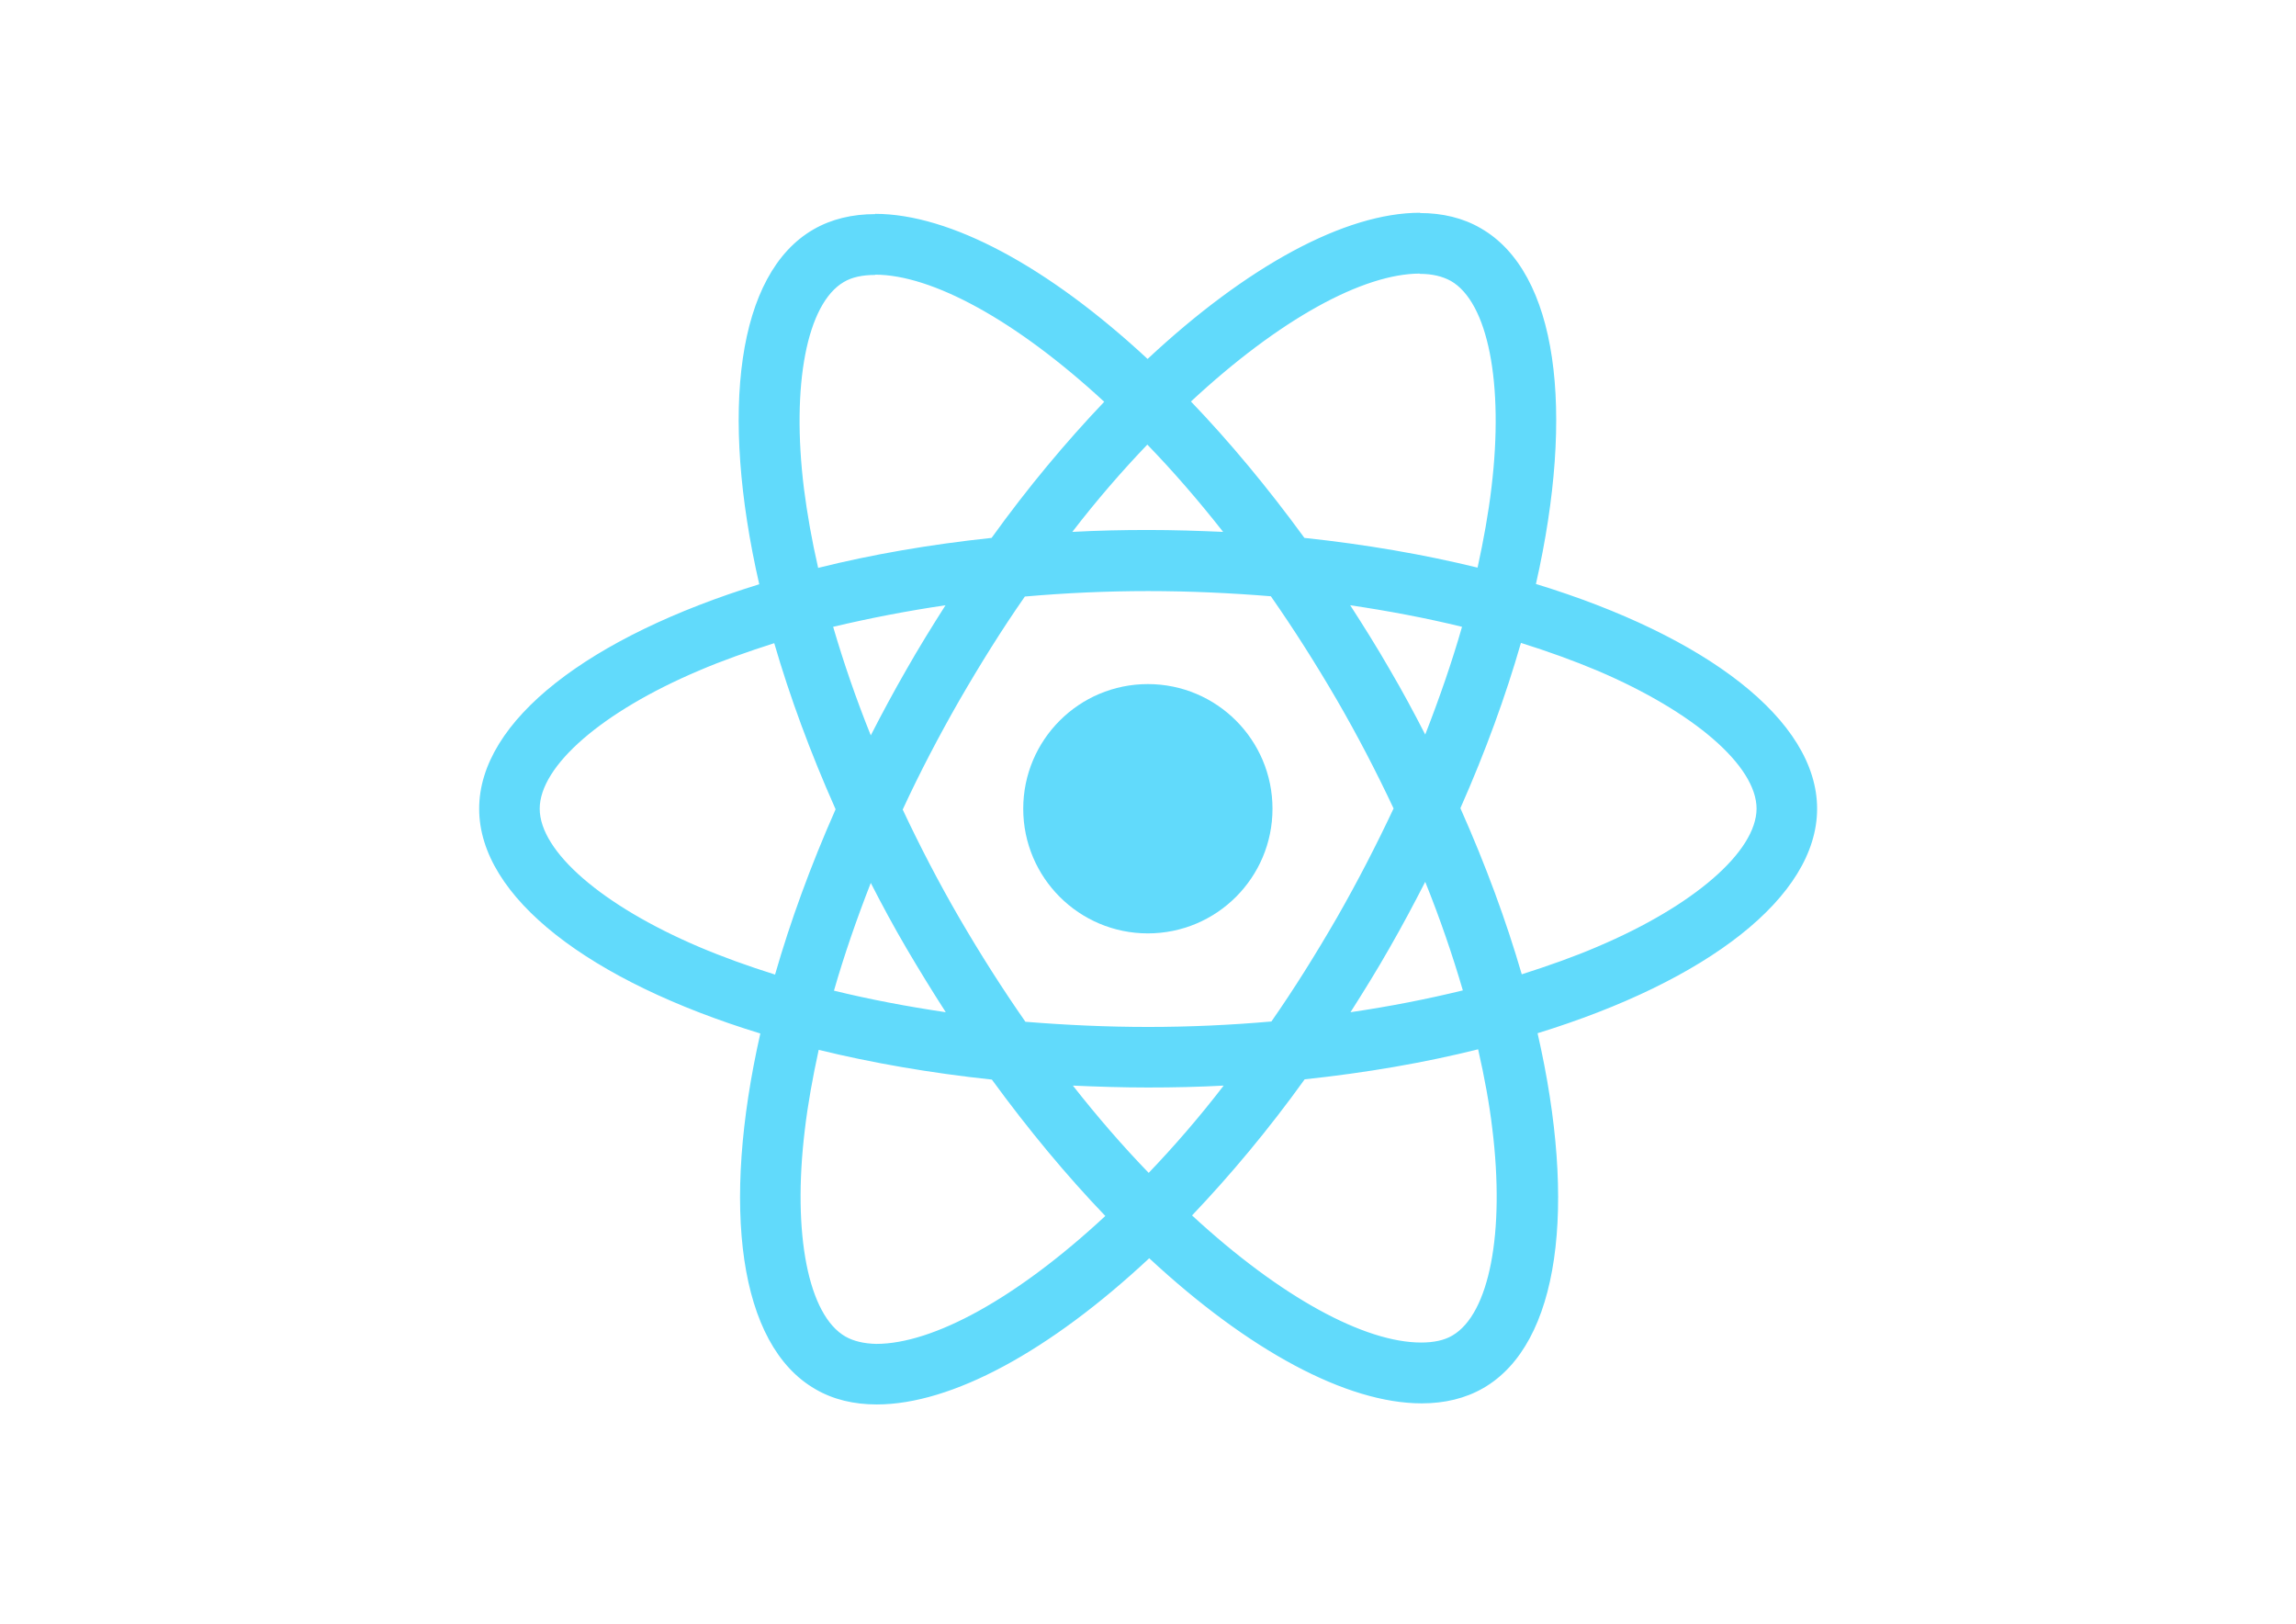
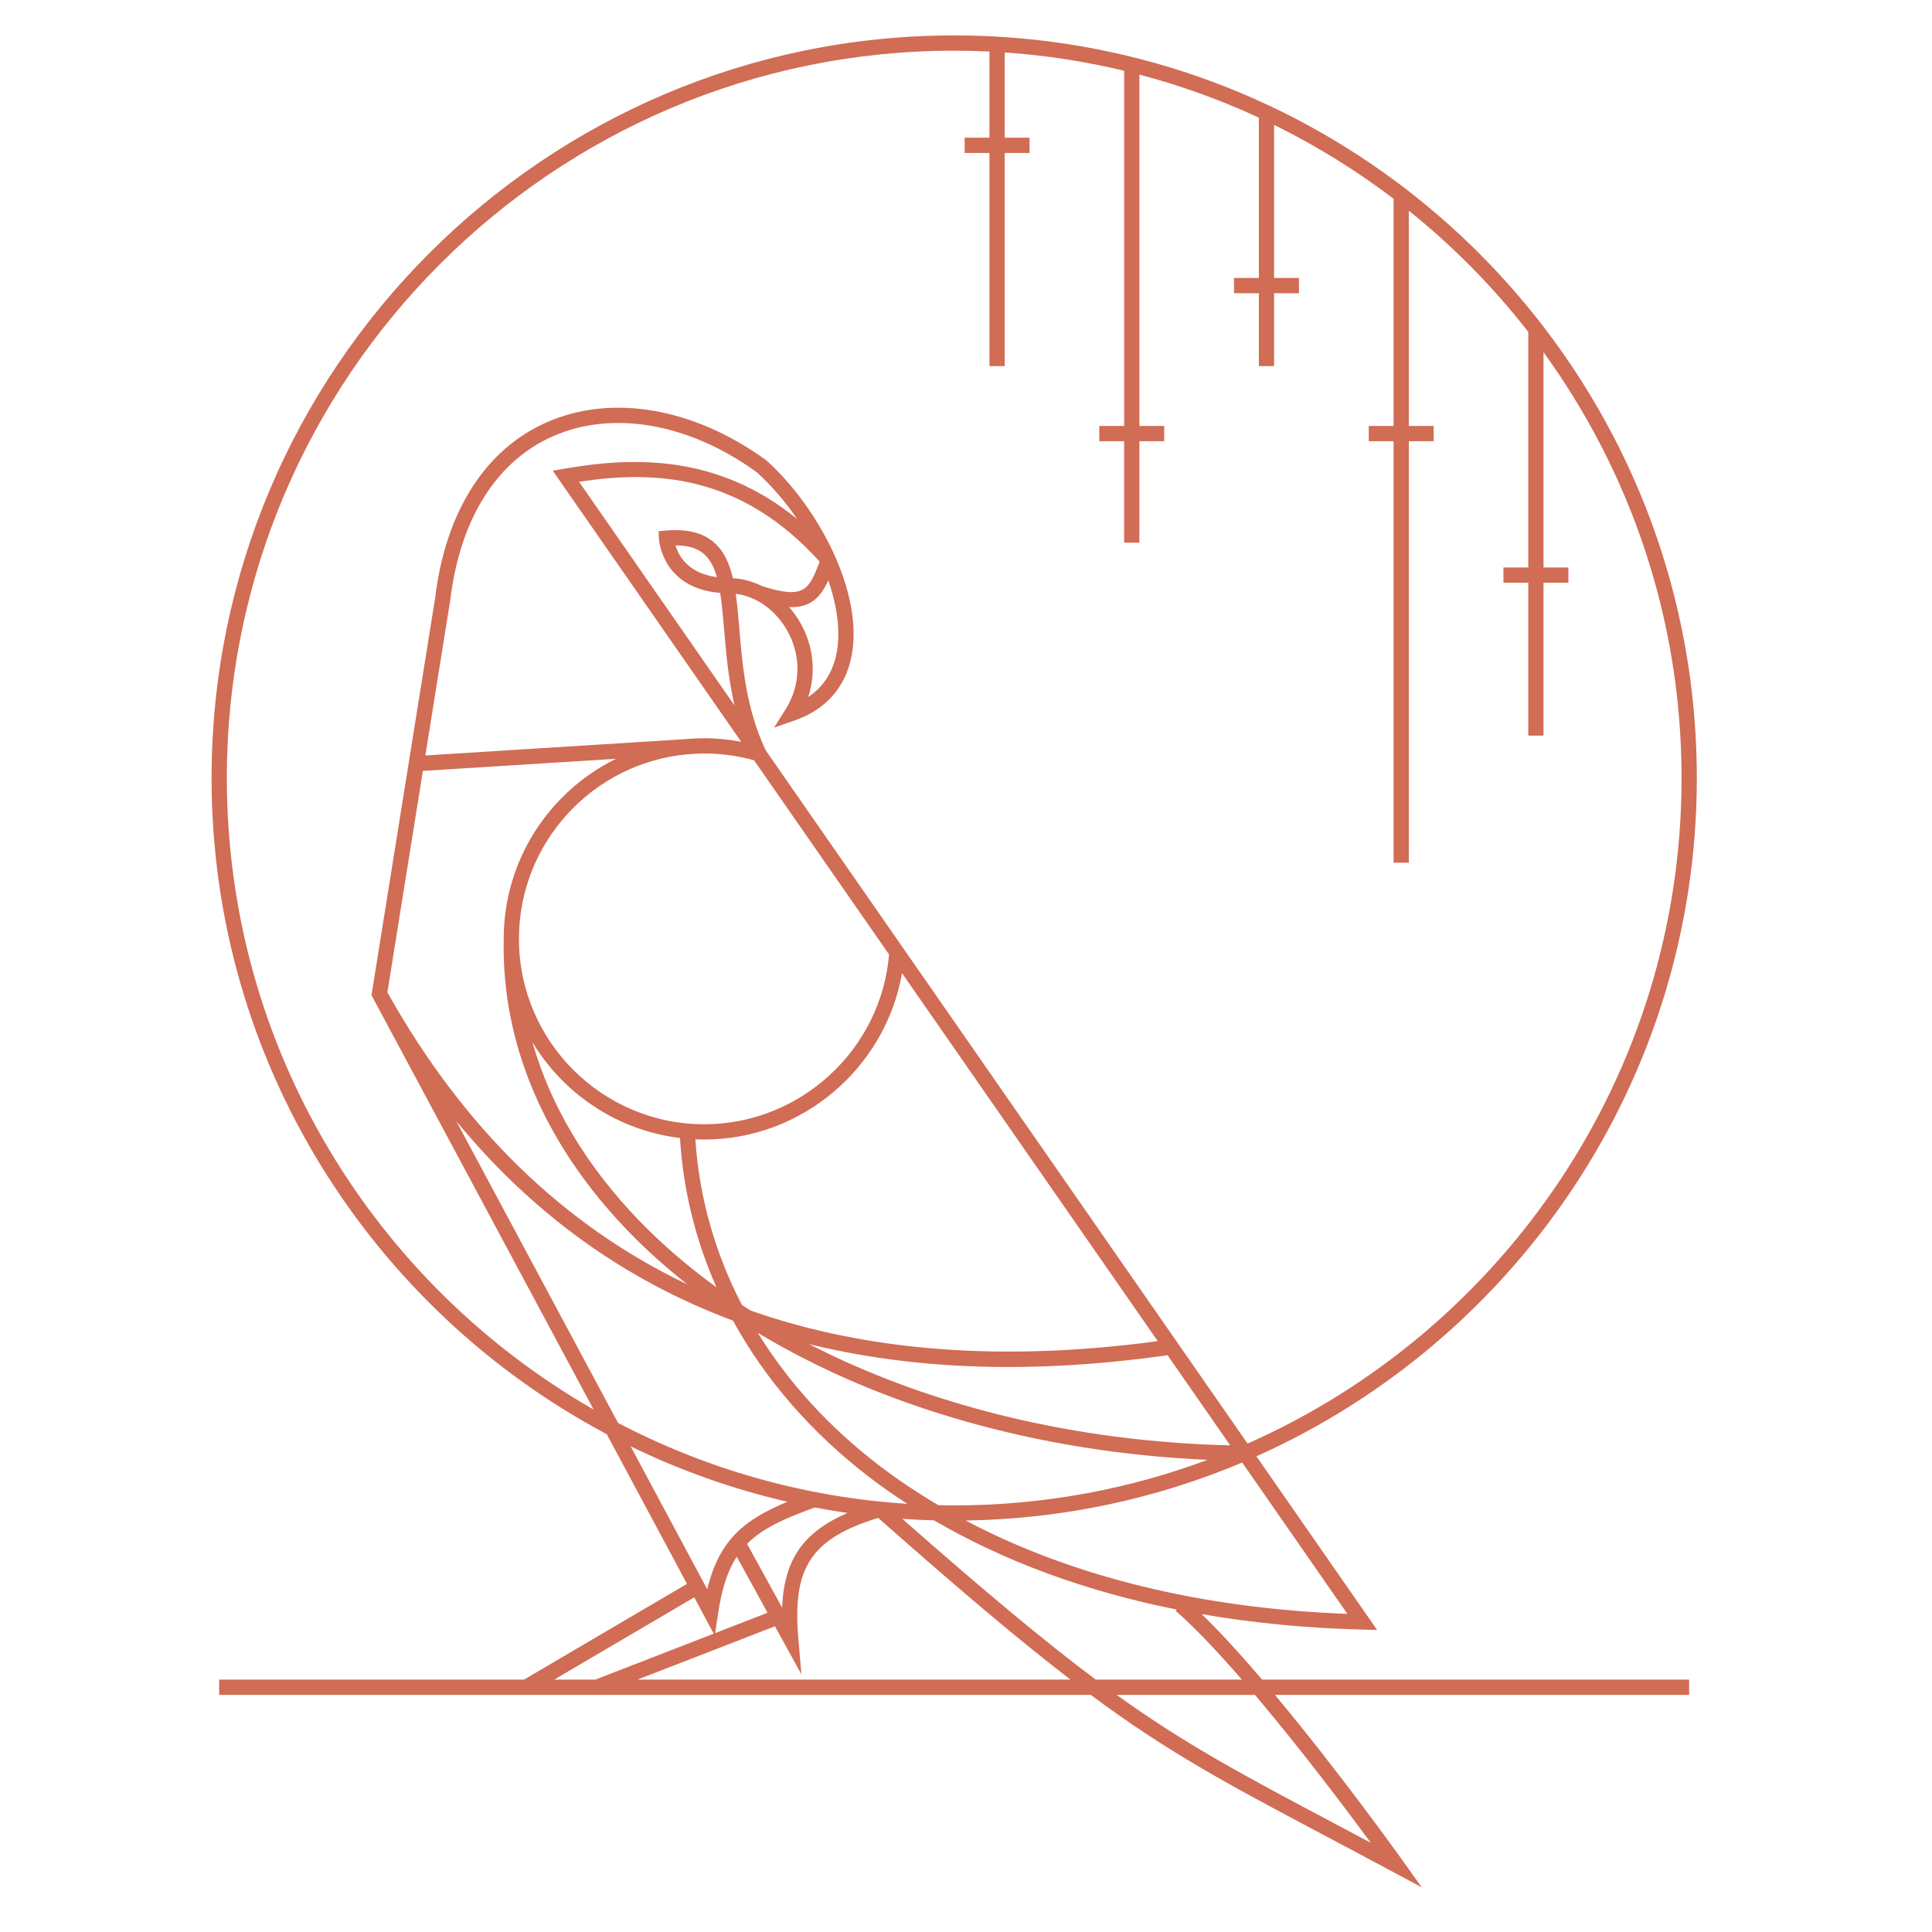
- <svg xmlns="http://www.w3.org/2000/svg" viewBox="0 0 841.9 595.3">
-   <g fill="#61DAFB">
-     <path d="M666.3 296.5c0-32.5-40.7-63.3-103.1-82.4 14.4-63.6 8-114.2-20.2-130.4-6.5-3.8-14.1-5.6-22.4-5.6v22.3c4.6 0 8.3.9 11.4 2.6 13.6 7.8 19.5 37.5 14.9 75.7-1.1 9.4-2.9 19.3-5.1 29.4-19.6-4.8-41-8.5-63.5-10.9-13.5-18.5-27.5-35.3-41.6-50 32.6-30.3 63.2-46.9 84-46.9V78c-27.5 0-63.5 19.6-99.9 53.6-36.4-33.8-72.4-53.2-99.9-53.2v22.3c20.7 0 51.4 16.5 84 46.6-14 14.7-28 31.4-41.3 49.9-22.6 2.4-44 6.1-63.6 11-2.3-10-4-19.7-5.2-29-4.7-38.2 1.1-67.9 14.6-75.8 3-1.8 6.9-2.6 11.5-2.6V78.5c-8.4 0-16 1.8-22.6 5.6-28.1 16.2-34.4 66.7-19.9 130.1-62.2 19.2-102.7 49.9-102.7 82.3 0 32.5 40.7 63.3 103.1 82.4-14.4 63.6-8 114.2 20.2 130.4 6.5 3.8 14.1 5.6 22.5 5.6 27.5 0 63.5-19.6 99.9-53.6 36.4 33.8 72.4 53.2 99.9 53.2 8.4 0 16-1.8 22.6-5.6 28.1-16.2 34.4-66.7 19.9-130.1 62-19.1 102.5-49.9 102.5-82.3zm-130.2-66.7c-3.7 12.9-8.3 26.2-13.5 39.5-4.1-8-8.4-16-13.1-24-4.6-8-9.5-15.8-14.4-23.4 14.2 2.1 27.9 4.7 41 7.9zm-45.8 106.5c-7.8 13.5-15.8 26.3-24.1 38.2-14.9 1.3-30 2-45.2 2-15.1 0-30.2-.7-45-1.9-8.3-11.9-16.4-24.6-24.2-38-7.6-13.1-14.5-26.4-20.8-39.8 6.2-13.4 13.2-26.8 20.7-39.9 7.8-13.5 15.8-26.3 24.1-38.2 14.9-1.3 30-2 45.2-2 15.1 0 30.2.7 45 1.9 8.3 11.9 16.4 24.6 24.2 38 7.6 13.1 14.5 26.4 20.8 39.8-6.3 13.4-13.2 26.8-20.7 39.9zm32.3-13c5.4 13.4 10 26.8 13.8 39.8-13.1 3.2-26.9 5.9-41.2 8 4.9-7.7 9.8-15.6 14.4-23.7 4.6-8 8.9-16.1 13-24.1zM421.2 430c-9.3-9.6-18.6-20.3-27.8-32 9 .4 18.2.7 27.5.7 9.4 0 18.7-.2 27.8-.7-9 11.7-18.3 22.4-27.5 32zm-74.4-58.9c-14.2-2.1-27.9-4.7-41-7.9 3.7-12.9 8.3-26.2 13.5-39.5 4.1 8 8.4 16 13.1 24 4.7 8 9.5 15.8 14.4 23.4zM420.7 163c9.3 9.6 18.6 20.3 27.8 32-9-.4-18.2-.7-27.5-.7-9.4 0-18.7.2-27.8.7 9-11.7 18.3-22.4 27.5-32zm-74 58.9c-4.9 7.7-9.8 15.6-14.4 23.7-4.6 8-8.9 16-13 24-5.4-13.4-10-26.8-13.8-39.8 13.1-3.1 26.9-5.8 41.2-7.9zm-90.5 125.2c-35.4-15.1-58.3-34.9-58.3-50.6 0-15.7 22.9-35.6 58.3-50.6 8.6-3.7 18-7 27.7-10.1 5.7 19.6 13.2 40 22.5 60.9-9.2 20.8-16.6 41.1-22.2 60.6-9.9-3.1-19.3-6.5-28-10.2zM310 490c-13.6-7.8-19.5-37.5-14.9-75.7 1.1-9.4 2.9-19.3 5.1-29.4 19.6 4.8 41 8.5 63.5 10.9 13.5 18.5 27.5 35.3 41.6 50-32.6 30.3-63.2 46.9-84 46.9-4.5-.1-8.3-1-11.3-2.7zm237.2-76.2c4.7 38.2-1.1 67.9-14.6 75.8-3 1.8-6.9 2.6-11.5 2.6-20.7 0-51.4-16.5-84-46.6 14-14.7 28-31.4 41.3-49.9 22.6-2.4 44-6.1 63.6-11 2.3 10.1 4.1 19.8 5.2 29.1zm38.5-66.7c-8.6 3.7-18 7-27.7 10.1-5.7-19.6-13.2-40-22.5-60.9 9.2-20.8 16.6-41.1 22.2-60.6 9.9 3.1 19.3 6.5 28.1 10.2 35.4 15.1 58.3 34.9 58.3 50.6-.1 15.7-23 35.6-58.4 50.6zM320.8 78.4z" />
-     <circle cx="420.9" cy="296.5" r="45.7" />
-     <path d="M520.5 78.1z" />
-   </g>
+ <svg xmlns="http://www.w3.org/2000/svg" version="1.1" id="Layer_1" x="0px" y="0px" width="100px" height="100px" viewBox="0 0 100 100" enable-background="new 0 0 100 100" xml:space="preserve">
+   <path fill="#D16C55" d="M62.2,83.547c2.639,0.455,5.411,0.729,8.303,0.799l0.775,0.019l-6.246-8.986  c13.422-6.003,22.795-19.48,22.795-35.107c0-12.336-5.844-23.333-14.907-30.371V9.891h-0.011c-6.505-5.047-14.667-8.058-23.52-8.058  c-21.195,0-38.438,17.243-38.438,38.438c0,14.702,8.298,27.5,20.456,33.964l4.152,7.746l-8.435,4.955h-15.78v0.791h45.109  c4.055,3.008,7.098,4.621,12.247,7.352c1.038,0.553,2.162,1.147,3.397,1.81l1.492,0.799l-0.982-1.376  c-0.194-0.27-3.326-4.646-6.616-8.584h21.438v-0.791H65.327C64.249,85.677,63.176,84.493,62.2,83.547z M64.281,86.937h-7.563  c-2.619-1.955-5.682-4.509-10.016-8.322c0.546,0.036,1.093,0.065,1.646,0.079c3.643,2.129,7.871,3.681,12.56,4.616l-0.056,0.065  C61.865,84.259,63.059,85.529,64.281,86.937z M38.133,80.573l1.595,2.903l-2.712,1.053l0.157-1.044  C37.366,82.206,37.67,81.285,38.133,80.573z M38.668,79.909c0.794-0.801,1.919-1.305,3.507-1.882  c0.56,0.105,1.122,0.201,1.689,0.283c-2.298,0.999-3.286,2.427-3.38,4.904L38.668,79.909z M39.161,24.436  c0.79,0.713,1.497,1.545,2.1,2.43c-4.137-3.384-8.535-3.213-12.04-2.608l-0.61,0.105l9.752,14.029  c-0.627-0.115-1.264-0.181-1.907-0.181c-0.082,0-0.164,0.005-0.245,0.007l0-0.005l-0.147,0.008  c-0.179,0.007-0.356,0.018-0.532,0.034l-13.516,0.848l1.289-8.039c0.503-4.194,2.397-7.209,5.331-8.491  C31.735,21.216,35.669,21.913,39.161,24.436z M41.459,32.296c-0.178-0.321-0.385-0.612-0.616-0.876  c0.038,0.002,0.081,0.006,0.119,0.006c1.038,0,1.518-0.54,1.913-1.382c0.469,1.366,0.643,2.696,0.422,3.789  c-0.197,0.978-0.688,1.73-1.466,2.245C42.24,34.844,42.118,33.493,41.459,32.296z M36.928,28.052  c-0.583-0.489-1.385-0.683-2.462-0.59l-0.373,0.032l0.012,0.373c0,0.026,0.121,2.57,3.173,2.822  c0.089,0.569,0.144,1.219,0.204,1.924c0.1,1.167,0.215,2.508,0.534,3.898L29.97,24.936c3.897-0.592,8.347-0.413,12.457,4.136  c-0.011,0.028-0.022,0.057-0.033,0.084c-0.525,1.337-0.747,1.893-2.951,1.179c-0.475-0.235-0.986-0.376-1.508-0.408  C37.751,29.137,37.457,28.499,36.928,28.052z M37.108,29.876c-1.507-0.207-1.99-1.117-2.144-1.647c0.636,0,1.114,0.141,1.454,0.429  C36.747,28.932,36.96,29.35,37.108,29.876z M48.568,77.908c-1.073-0.636-2.099-1.317-3.064-2.055  c-2.598-1.989-4.709-4.31-6.281-6.865c6.405,3.855,14.574,6.195,23.285,6.572c-4.087,1.524-8.506,2.359-13.118,2.359  C49.115,77.92,48.841,77.916,48.568,77.908z M35.196,58.903c0.165,2.688,0.805,5.289,1.89,7.729c-1.456-1.057-2.791-2.2-3.982-3.43  c-2.745-2.834-4.612-5.973-5.548-9.26C29.169,56.619,31.955,58.509,35.196,58.903z M41.877,69.57  c3.208,0.789,6.649,1.186,10.321,1.186c2.628,0,5.375-0.205,8.236-0.609l3.241,4.664C55.666,74.625,48.078,72.761,41.877,69.57z   M38.856,67.837c-0.152-0.097-0.305-0.193-0.453-0.292c-1.39-2.672-2.212-5.565-2.413-8.574c0.154,0.007,0.309,0.011,0.465,0.011  c5.063,0,9.384-3.711,10.233-8.612l13.237,19.047C51.963,70.492,44.929,69.965,38.856,67.837z M36.456,58.192  c-5.292,0-9.596-4.305-9.596-9.596c0-4.992,3.833-9.104,8.71-9.553l0.536-0.034C36.221,39.004,36.337,39,36.456,39  c0.874,0,1.738,0.12,2.573,0.351l6.989,10.053C45.606,54.337,41.418,58.192,36.456,58.192z M21.888,39.901l9.998-0.626  c-3.439,1.692-5.812,5.23-5.814,9.312l0,0c0,0.001,0,0.003,0,0.004c0,0.001,0,0.003,0,0.005c0,0.002,0,0.006,0,0.009  c-0.116,5.424,2.121,10.66,6.467,15.146c0.931,0.961,1.948,1.87,3.038,2.728c-6.399-3.045-11.59-8.088-15.526-15.115L21.888,39.901z   M37.939,68.355c1.668,3.049,4.058,5.808,7.085,8.125c0.621,0.477,1.272,0.925,1.938,1.358c-5.373-0.343-10.443-1.817-14.972-4.189  l-8.375-15.623C27.557,62.824,32.341,66.268,37.939,68.355z M69.739,83.533c-7.56-0.277-14.275-1.935-19.757-4.831  c5.067-0.078,9.899-1.138,14.314-3.002L69.739,83.533z M11.741,40.271c0-20.759,16.889-37.648,37.649-37.648  c0.611,0,1.22,0.017,1.824,0.045v4.46h-1.285v0.79h1.285v11.031h0.789V7.917h1.287v-0.79h-1.287V2.714  c2.114,0.146,4.181,0.467,6.183,0.949v18.386H56.9v0.789h1.285v5.251h0.79v-5.251h1.284v-0.789h-1.284V3.86  c2.141,0.565,4.208,1.314,6.183,2.229v8.298h-1.285v0.789h1.285v3.773h0.789v-3.773h1.287v-0.789h-1.287V6.465  c2.189,1.077,4.258,2.36,6.185,3.823v11.761h-1.286v0.789h1.286v21.815h0.788V22.838h1.286v-0.789H72.92V10.905  c2.297,1.844,4.373,3.95,6.184,6.274v12.195h-1.286v0.789h1.286v7.913h0.788v-7.913h1.287v-0.789h-1.287V18.23  c4.493,6.2,7.146,13.816,7.146,22.041c0,15.36-9.245,28.599-22.464,34.448L39.631,38.835c-1.012-2.157-1.2-4.351-1.363-6.288  c-0.056-0.652-0.107-1.26-0.186-1.814c1.08,0.137,2.085,0.855,2.686,1.944c0.712,1.293,0.674,2.799-0.103,4.031l-0.6,0.954  l1.063-0.371c1.601-0.555,2.619-1.697,2.942-3.301c0.664-3.286-1.715-7.744-4.397-10.156l-0.033-0.025  c-3.724-2.698-7.957-3.431-11.32-1.96c-3.2,1.399-5.26,4.638-5.797,9.106l-3.295,20.556l11.497,21.447  C19.392,66.461,11.741,54.243,11.741,40.271z M40.757,77.73c-2.242,0.933-3.529,1.979-4.151,4.531l-3.965-7.399  C35.201,76.108,37.919,77.077,40.757,77.73z M35.934,82.678l1.008,1.88l-6.13,2.379h-2.128L35.934,82.678z M32.993,86.937  l7.119-2.762l1.37,2.492l-0.161-1.859c-0.316-3.673,0.655-5.162,4.132-6.243c4.275,3.778,7.356,6.377,9.957,8.372H32.993z   M70.954,95.383c-0.658-0.351-1.284-0.683-1.882-1c-4.731-2.509-7.672-4.069-11.275-6.655h7.161  C67.308,90.507,69.662,93.629,70.954,95.383z" />
</svg>
